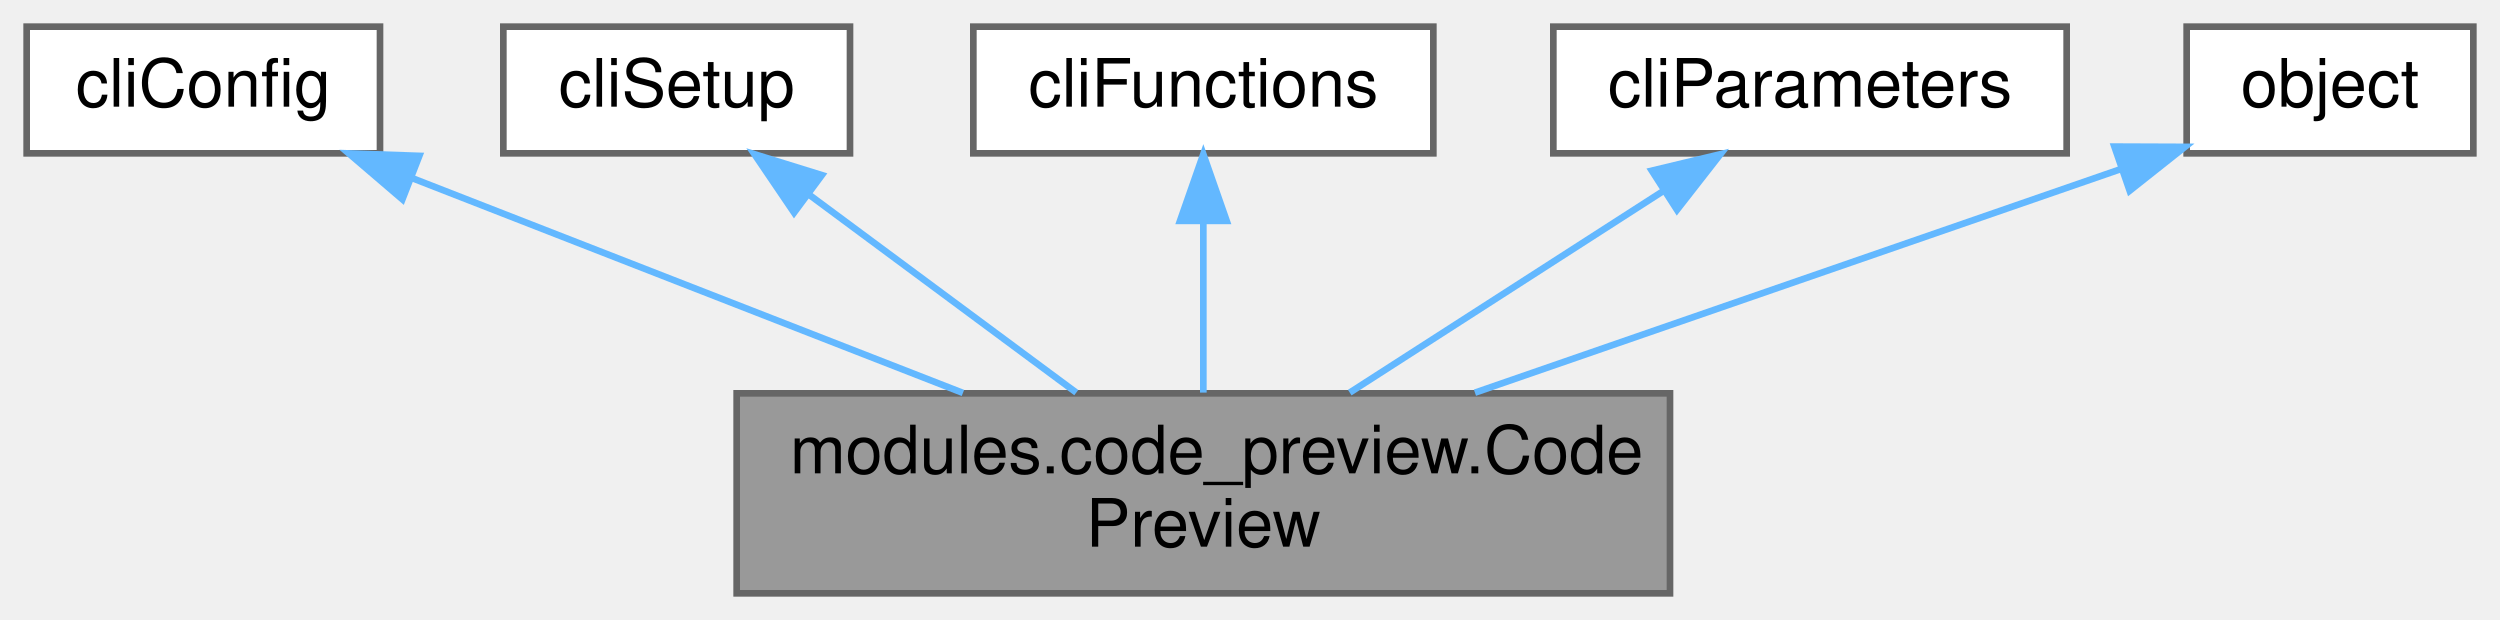
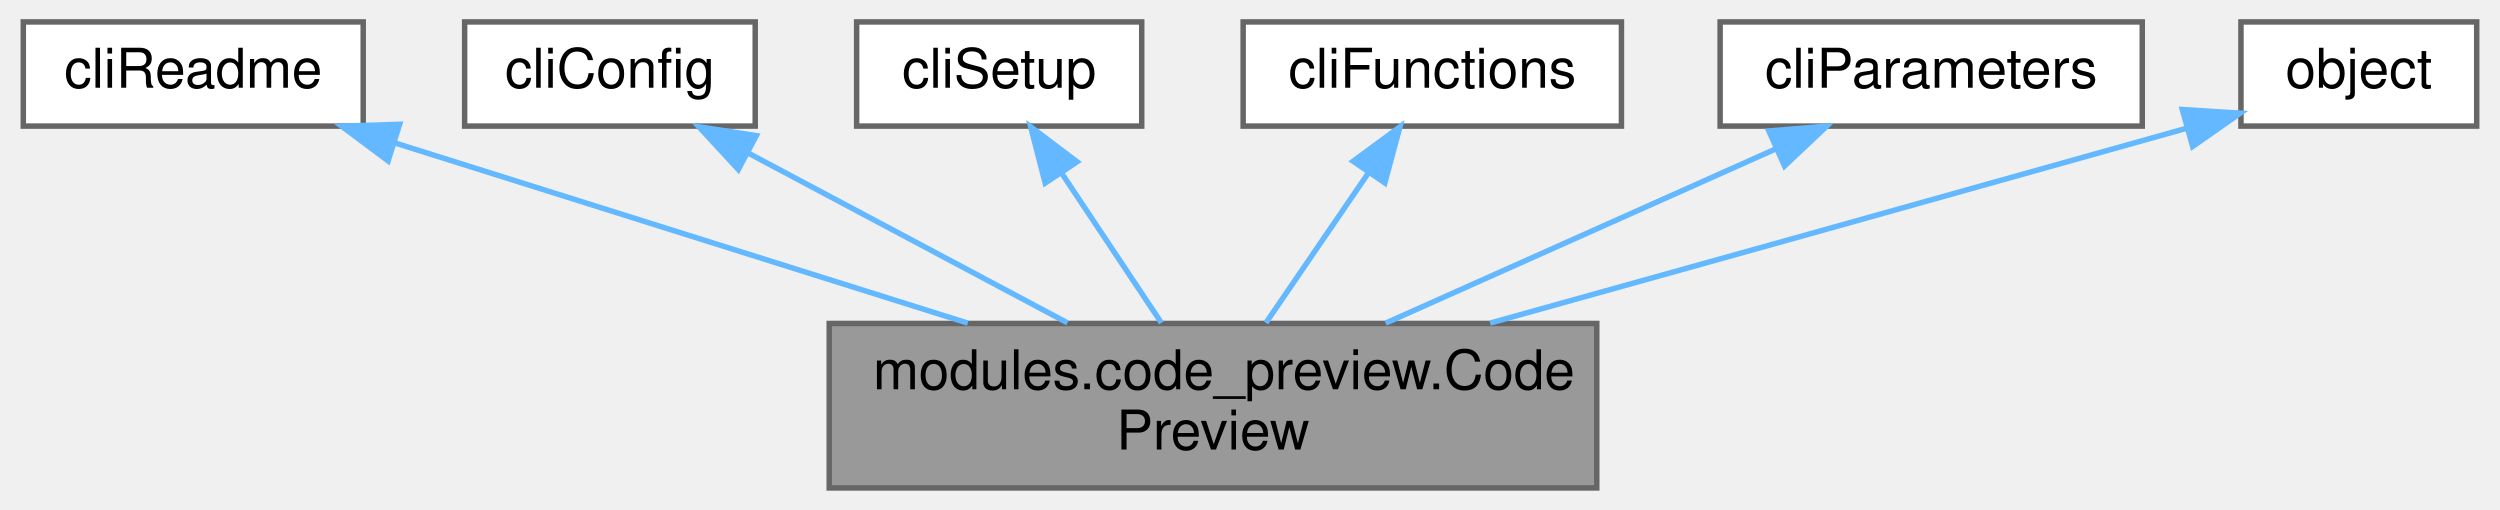
- <svg xmlns="http://www.w3.org/2000/svg" xmlns:xlink="http://www.w3.org/1999/xlink" width="375pt" height="93pt" viewBox="0.00 0.00 375.00 93.00">
+ <svg xmlns="http://www.w3.org/2000/svg" xmlns:xlink="http://www.w3.org/1999/xlink" width="456pt" height="93pt" viewBox="0.00 0.00 455.50 93.00">
  <g id="graph0" class="graph" transform="scale(1 1) rotate(0) translate(4 89)">
    <g id="node1" class="node">
      <g id="a_node1">
        <a xlink:title=" ">
-           <polygon fill="#999999" stroke="#666666" points="246.5,-30 106.5,-30 106.5,0 246.5,0 246.5,-30" />
-           <text text-anchor="start" x="114.5" y="-18" font-family="Helvetica,sans-Serif" font-size="10.00">modules.code_preview.Code</text>
-           <text text-anchor="middle" x="176.5" y="-7" font-family="Helvetica,sans-Serif" font-size="10.00">Preview</text>
+           <polygon fill="#999999" stroke="#666666" points="287,-30 147,-30 147,0 287,0 287,-30" />
+           <text text-anchor="start" x="155" y="-18" font-family="Helvetica,sans-Serif" font-size="10.00">modules.code_preview.Code</text>
+           <text text-anchor="middle" x="217" y="-7" font-family="Helvetica,sans-Serif" font-size="10.00">Preview</text>
        </a>
      </g>
    </g>
    <g id="node2" class="node">
      <g id="a_node2">
        <a xlink:title=" ">
-           <polygon fill="white" stroke="#666666" points="53,-85 0,-85 0,-66 53,-66 53,-85" />
-           <text text-anchor="middle" x="26.5" y="-73" font-family="Helvetica,sans-Serif" font-size="10.00">cliConfig</text>
+           <polygon fill="white" stroke="#666666" points="62,-85 0,-85 0,-66 62,-66 62,-85" />
+           <text text-anchor="middle" x="31" y="-73" font-family="Helvetica,sans-Serif" font-size="10.00">cliReadme</text>
        </a>
      </g>
    </g>
    <g id="edge1" class="edge">
-       <path fill="none" stroke="#63b8ff" d="M57.7,-62.33C81.8,-52.93 115.19,-39.91 140.44,-30.06" />
-       <polygon fill="#63b8ff" stroke="#63b8ff" points="56.36,-59.1 48.31,-65.99 58.9,-65.62 56.36,-59.1" />
+       <path fill="none" stroke="#63b8ff" d="M67.71,-62.95C97.73,-53.51 140.28,-40.13 172.28,-30.06" />
+       <polygon fill="#63b8ff" stroke="#63b8ff" points="66.54,-59.65 58.05,-65.99 68.64,-66.33 66.54,-59.65" />
    </g>
    <g id="node3" class="node">
      <g id="a_node3">
        <a xlink:title=" ">
-           <polygon fill="white" stroke="#666666" points="123.5,-85 71.5,-85 71.5,-66 123.5,-66 123.5,-85" />
-           <text text-anchor="middle" x="97.5" y="-73" font-family="Helvetica,sans-Serif" font-size="10.00">cliSetup</text>
+           <polygon fill="white" stroke="#666666" points="133.5,-85 80.5,-85 80.5,-66 133.5,-66 133.5,-85" />
+           <text text-anchor="middle" x="107" y="-73" font-family="Helvetica,sans-Serif" font-size="10.00">cliConfig</text>
        </a>
      </g>
    </g>
    <g id="edge2" class="edge">
-       <path fill="none" stroke="#63b8ff" d="M117.4,-59.77C129.67,-50.68 145.32,-39.09 157.44,-30.11" />
-       <polygon fill="#63b8ff" stroke="#63b8ff" points="115.11,-57.1 109.16,-65.87 119.28,-62.73 115.11,-57.1" />
+       <path fill="none" stroke="#63b8ff" d="M132.25,-61.07C149.66,-51.81 172.77,-39.52 190.46,-30.11" />
+       <polygon fill="#63b8ff" stroke="#63b8ff" points="130.42,-58.08 123.23,-65.87 133.7,-64.26 130.42,-58.08" />
    </g>
    <g id="node4" class="node">
      <g id="a_node4">
        <a xlink:title=" ">
-           <polygon fill="white" stroke="#666666" points="211,-85 142,-85 142,-66 211,-66 211,-85" />
-           <text text-anchor="middle" x="176.5" y="-73" font-family="Helvetica,sans-Serif" font-size="10.00">cliFunctions</text>
+           <polygon fill="white" stroke="#666666" points="204,-85 152,-85 152,-66 204,-66 204,-85" />
+           <text text-anchor="middle" x="178" y="-73" font-family="Helvetica,sans-Serif" font-size="10.00">cliSetup</text>
        </a>
      </g>
    </g>
    <g id="edge3" class="edge">
-       <path fill="none" stroke="#63b8ff" d="M176.5,-55.65C176.5,-47.36 176.5,-37.78 176.5,-30.11" />
-       <polygon fill="#63b8ff" stroke="#63b8ff" points="173,-55.87 176.5,-65.87 180,-55.87 173,-55.87" />
+       <path fill="none" stroke="#63b8ff" d="M189.45,-57.33C195.22,-48.67 202.13,-38.3 207.59,-30.11" />
+       <polygon fill="#63b8ff" stroke="#63b8ff" points="186.39,-55.61 183.75,-65.87 192.21,-59.49 186.39,-55.61" />
    </g>
    <g id="node5" class="node">
      <g id="a_node5">
        <a xlink:title=" ">
-           <polygon fill="white" stroke="#666666" points="306,-85 229,-85 229,-66 306,-66 306,-85" />
-           <text text-anchor="middle" x="267.5" y="-73" font-family="Helvetica,sans-Serif" font-size="10.00">cliParameters</text>
+           <polygon fill="white" stroke="#666666" points="291.5,-85 222.5,-85 222.5,-66 291.5,-66 291.5,-85" />
+           <text text-anchor="middle" x="257" y="-73" font-family="Helvetica,sans-Serif" font-size="10.00">cliFunctions</text>
        </a>
      </g>
    </g>
    <g id="edge4" class="edge">
-       <path fill="none" stroke="#63b8ff" d="M245.4,-60.29C231.15,-51.13 212.68,-39.26 198.46,-30.11" />
-       <polygon fill="#63b8ff" stroke="#63b8ff" points="243.77,-63.4 254.07,-65.87 247.55,-57.52 243.77,-63.4" />
+       <path fill="none" stroke="#63b8ff" d="M245.45,-57.61C239.49,-48.89 232.31,-38.39 226.65,-30.11" />
+       <polygon fill="#63b8ff" stroke="#63b8ff" points="242.56,-59.59 251.1,-65.87 248.34,-55.64 242.56,-59.59" />
    </g>
    <g id="node6" class="node">
      <g id="a_node6">
        <a xlink:title=" ">
-           <polygon fill="white" stroke="#666666" points="367,-85 324,-85 324,-66 367,-66 367,-85" />
-           <text text-anchor="middle" x="345.5" y="-73" font-family="Helvetica,sans-Serif" font-size="10.00">object</text>
+           <polygon fill="white" stroke="#666666" points="386.5,-85 309.5,-85 309.5,-66 386.5,-66 386.5,-85" />
+           <text text-anchor="middle" x="348" y="-73" font-family="Helvetica,sans-Serif" font-size="10.00">cliParameters</text>
        </a>
      </g>
    </g>
    <g id="edge5" class="edge">
-       <path fill="none" stroke="#63b8ff" d="M314.3,-63.7C286.97,-54.24 247.08,-40.43 217.24,-30.1" />
-       <polygon fill="#63b8ff" stroke="#63b8ff" points="313.16,-67.01 323.75,-66.97 315.45,-60.39 313.16,-67.01" />
+       <path fill="none" stroke="#63b8ff" d="M319.62,-61.83C298.67,-52.47 270.15,-39.74 248.49,-30.06" />
+       <polygon fill="#63b8ff" stroke="#63b8ff" points="318.39,-65.11 328.95,-65.99 321.25,-58.72 318.39,-65.11" />
+     </g>
+     <g id="node7" class="node">
+       <g id="a_node7">
+         <a xlink:title=" ">
+           <polygon fill="white" stroke="#666666" points="447.5,-85 404.5,-85 404.5,-66 447.5,-66 447.5,-85" />
+           <text text-anchor="middle" x="426" y="-73" font-family="Helvetica,sans-Serif" font-size="10.00">object</text>
+         </a>
+       </g>
+     </g>
+     <g id="edge6" class="edge">
+       <path fill="none" stroke="#63b8ff" d="M394.71,-65.64C346.57,-52.11 301.17,-39.43 267.55,-30.07" />
+       <polygon fill="#63b8ff" stroke="#63b8ff" points="393.8,-69.02 404.37,-68.36 395.69,-62.28 393.8,-69.02" />
    </g>
  </g>
</svg>
